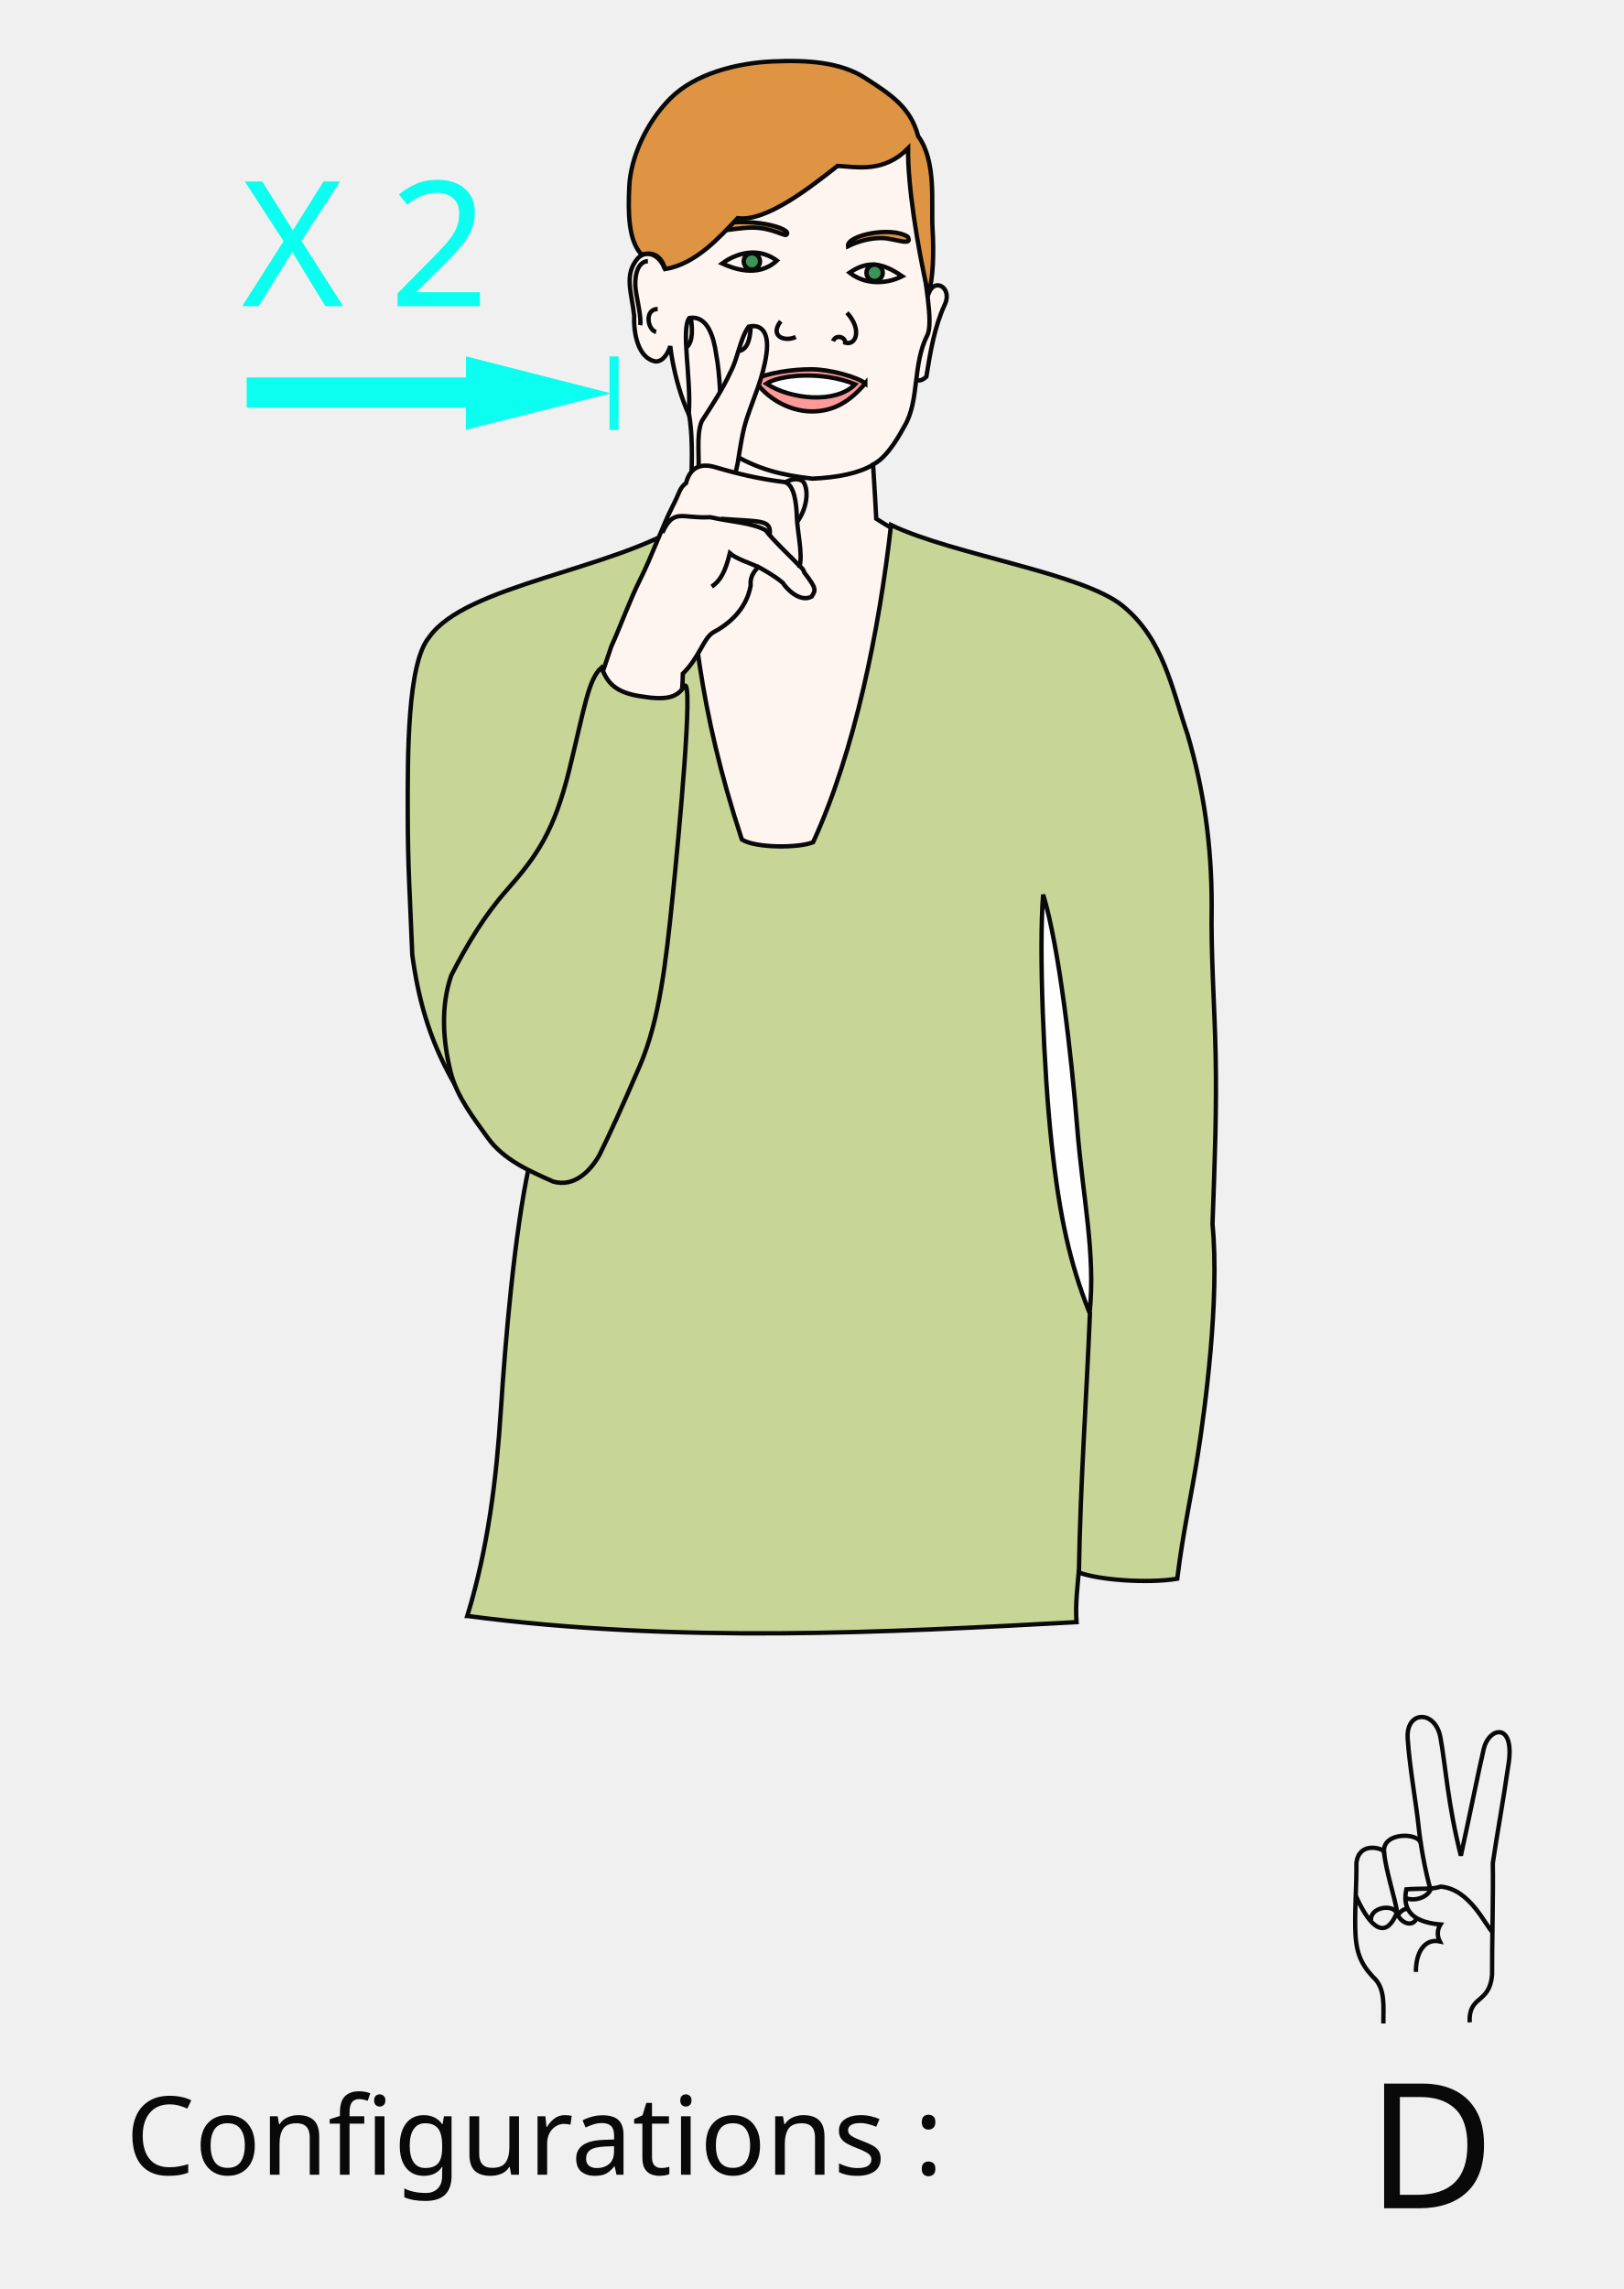
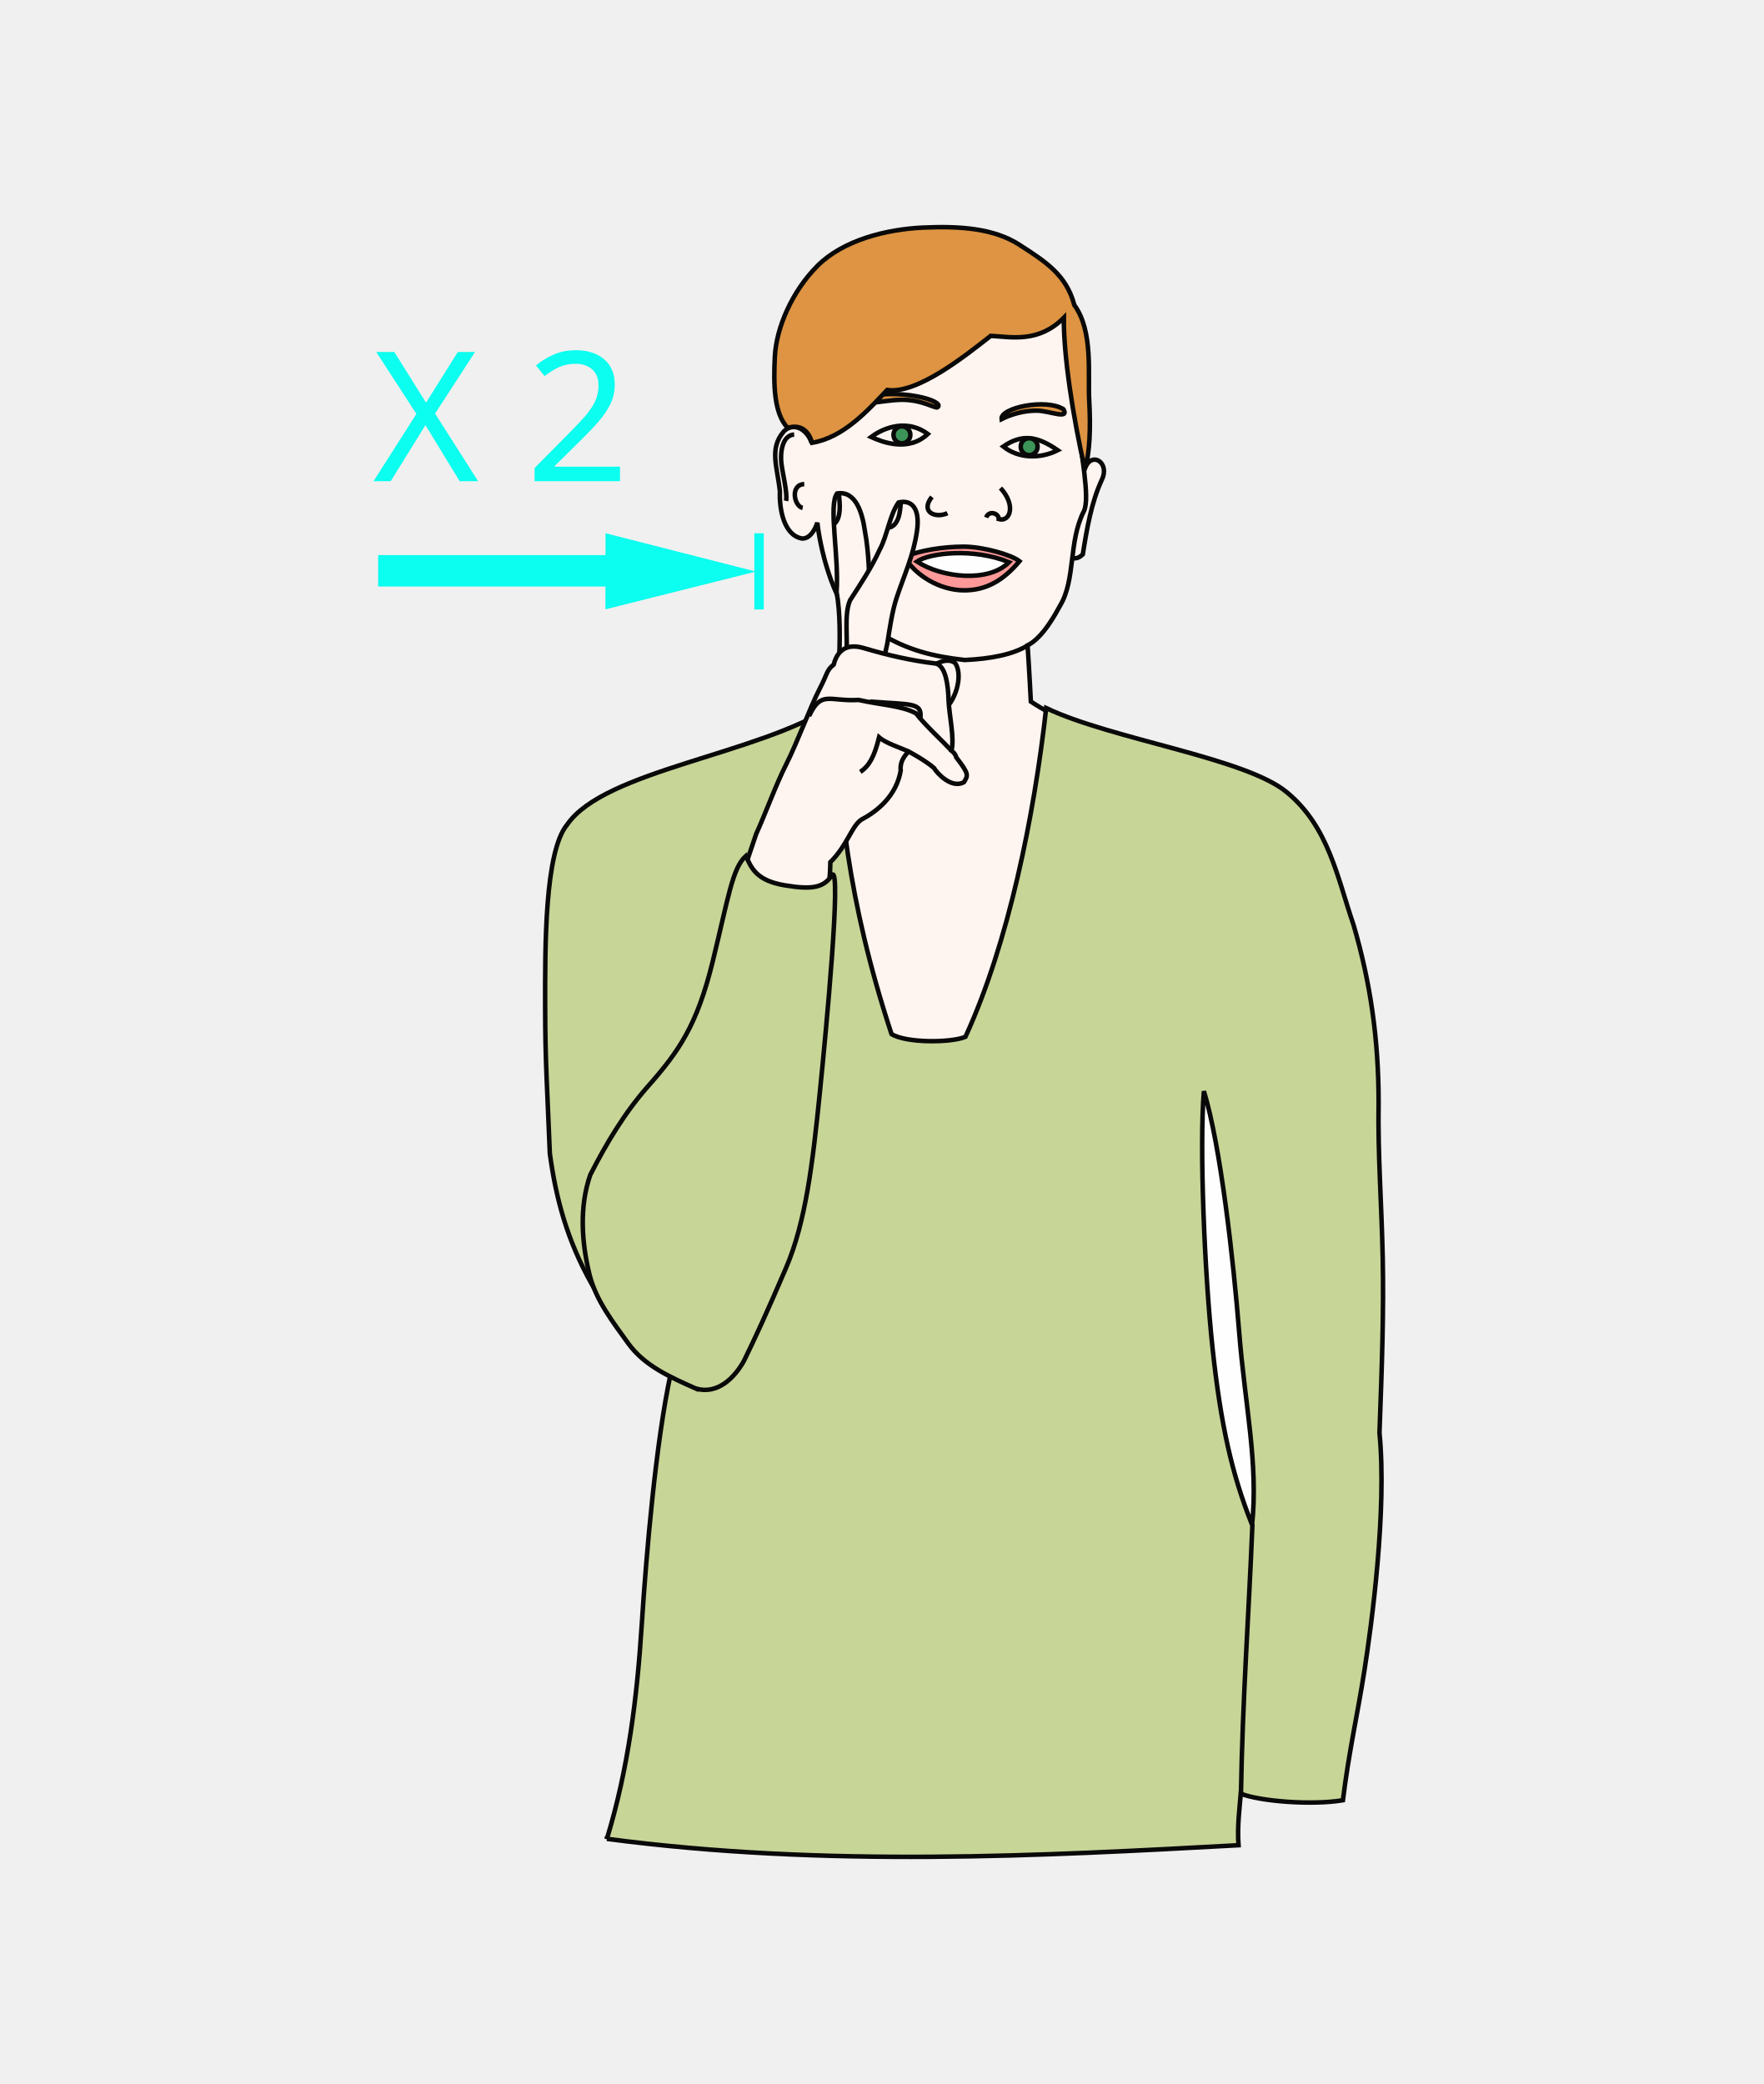
- <svg xmlns="http://www.w3.org/2000/svg" width="105mm" height="148mm" viewBox="0 0 372.047 524.409" id="svg5316" version="1.1">
+ <svg xmlns="http://www.w3.org/2000/svg" width="110mm" height="130mm" viewBox="0 0 389.764 460.63" id="svg5316" version="1.1">
  <defs id="defs5318" />
-   <g id="layer1" transform="translate(0,-527.9528)" style="opacity:0.96">
-     <text xml:space="preserve" style="font-style:normal;font-weight:normal;font-size:40px;line-height:125%;font-family:sans-serif;letter-spacing:0px;word-spacing:0px;fill:#000000;fill-opacity:1;stroke:none;stroke-width:1px;stroke-linecap:butt;stroke-linejoin:miter;stroke-opacity:1" x="28.795" y="1026.185" id="text5984">
-       <tspan id="tspan5986" x="28.795" y="1026.185" style="font-size:25px">Configurations : </tspan>
-     </text>
-     <text xml:space="preserve" style="font-style:normal;font-weight:normal;font-size:40px;line-height:125%;font-family:sans-serif;letter-spacing:0px;word-spacing:0px;fill:#000000;fill-opacity:1;stroke:none;stroke-width:1px;stroke-linecap:butt;stroke-linejoin:miter;stroke-opacity:1" x="313.282" y="1033.868" id="text6291">
-       <tspan id="tspan6293" x="313.282" y="1033.868">D</tspan>
-     </text>
-     <g id="g4596" transform="matrix(0.4183213,0,0,0.4183213,-53.27466,479.5283)" style="display:inline;stroke-width:2.391;stroke-miterlimit:4;stroke-dasharray:none">
+   <g id="layer1" transform="translate(-56.5247,-442.0258)" style="opacity:0.96">
+     <g id="g4596" transform="matrix(0.4183213,0,0,0.4183213,30.30872,429.8267)" style="display:inline;stroke-width:2.391;stroke-miterlimit:4;stroke-dasharray:none">
      <path style="fill:#fff5f0;fill-opacity:1;fill-rule:evenodd;stroke:#000000;stroke-width:2.391;stroke-linecap:butt;stroke-linejoin:miter;stroke-miterlimit:4;stroke-dasharray:none;stroke-opacity:1" d="m 636.188,275.992 c 3.605,-8.419 13.055,-2.199 8.582,6.794 -5.434,11.697 -7.818,25.502 -10.012,39.333 -6.857,6.369 -11.513,-3.506 -9.655,-11.085 2.753,-11.999 5.75,-24.593 11.085,-35.042 z" id="path4526" />
      <path id="path4528" style="fill:#fff5f0;fill-opacity:1;fill-rule:evenodd;stroke:#000000;stroke-width:2.391;stroke-linecap:butt;stroke-linejoin:miter;stroke-miterlimit:4;stroke-dasharray:none;stroke-opacity:1" d="m 486.543,313.716 c -9.785,-1.57 -12.21,-15.73 -11.8,-24.852 -1.386,-13.169 -5.768,-22.572 1.967,-31.645 5.008,-5.3 12.312,-1.443 14.77,5.904 -2.522,-10.704 -4.344,-23.561 -5.757,-35.295 -1.413,-11.734 3.649,-32.901 13.956,-44.166 12.702,-13.882 30.828,-26.914 51.896,-28.281 21.068,-1.368 43.305,1.376 62.685,17.708 19.38,16.333 20.184,51.284 18.18,78.74 1.003,16.856 6.399,40.311 2.876,47.479 -8.193,16.002 -4.247,35.97 -12.502,49.767 -2.203,3.957 -8.935,16.885 -17.223,21.089 0.821,11.969 1.726,29.699 1.726,29.699 27.168,17.825 59.514,24.246 78.291,29.305 -25.339,118.524 -90.183,193.458 -123.707,193.976 -81.835,3.112 -125.544,-137.004 -139.996,-185.075 20.694,-9.133 42.579,-11.683 90.668,-40.389 2.69,-15.093 2.389,-27.701 2.411,-39.538 -12.826,-11.865 -19.185,-40.669 -20.471,-52.797 -1.286,3.784 -3.828,8.414 -7.97,8.371 z" />
      <path style="fill:#c6d494;fill-opacity:1;fill-rule:evenodd;stroke:#000000;stroke-width:2.391;stroke-linecap:butt;stroke-linejoin:miter;stroke-miterlimit:4;stroke-dasharray:none;stroke-opacity:1" d="m 383.312,1000.768 c 11.438,-37.41 15.973,-75.154 18.409,-112.939 2.436,-37.785 7.408,-96.347 15.367,-133.166 -18.727,-8.987 -28.988,-24.284 -41.867,-47.195 -12.878,-22.91 -18.832,-45.023 -22.047,-68.83 -1.327,-34.124 -2.45,-47.474 -2.479,-78.1 -0.03,-30.626 -0.328,-81.38 11.65,-95.689 19.833,-28.755 100.579,-36.848 140.641,-62.753 3.439,51.015 6.849,100.788 30.719,173.435 7.644,4.838 31.544,4.676 39.05,1.463 22.868,-49.828 36.252,-116.595 42.668,-173.698 34.685,16.547 105.287,26.318 127.076,44.437 22.129,18.156 26.674,44.896 35.317,70.162 8.956,30.503 13.248,60.512 13.238,93.781 -0.454,27.977 1.594,53.635 2.176,82.227 0.582,28.592 -0.409,56.718 -1.717,92.312 4.002,41.157 -4.173,101.539 -7.948,125.551 -3.776,24.012 -8.148,42.529 -11.367,68.604 -16.28,2.726 -43.533,0.625 -53.969,-3.447 -0.418,5.468 -1.991,17.493 -1.192,27.214 -103.312,5.619 -218.42,11.821 -333.724,-3.37 z" id="path4530" />
      <path style="fill:none;fill-rule:evenodd;stroke:#000000;stroke-width:2.391;stroke-linecap:butt;stroke-linejoin:miter;stroke-miterlimit:4;stroke-dasharray:none;stroke-opacity:1" d="m 605.616,370.213 c -7.709,4.76 -19.497,7.067 -33.255,7.688 -17.434,-1.974 -30.365,-5.388 -44.518,-13.945" id="path4533" />
      <path style="fill:#ff9696;fill-opacity:1;fill-rule:evenodd;stroke:#000000;stroke-width:2.391;stroke-linecap:butt;stroke-linejoin:miter;stroke-miterlimit:4;stroke-dasharray:none;stroke-opacity:1" d="m 601.325,325.695 c -8.233,9.724 -17.225,15.542 -29.679,15.376 -12.454,-0.167 -25.019,-7.63 -31.109,-17.521 7.787,-3.658 20.761,-5.521 31.109,-5.542 10.348,-0.022 25.389,4.256 29.679,7.688 z" id="path4537" />
      <g transform="translate(-997.2177,287.2311)" id="g4539" style="stroke-width:2.391;stroke-miterlimit:4;stroke-dasharray:none">
        <path id="path4541" d="m 1503.159,93.563 c 0.568,-14.287 0.763,-27.365 -1.264,-38.938 1.374,-18.422 -4.427,-46.003 0.253,-51.959 9.931,-1.626 13.383,10.455 14.665,19.595 2.307,12.166 2.374,25.369 2.529,35.398 1.345,14.958 8.761,29.323 3.287,42.478 -7.586,3.085 -15.915,-1.807 -19.469,-6.574 z" style="fill:#fff5f0;fill-opacity:1;fill-rule:evenodd;stroke:#000000;stroke-width:2.391;stroke-linecap:butt;stroke-linejoin:miter;stroke-miterlimit:4;stroke-dasharray:none;stroke-opacity:1" />
        <path id="path4543" d="m 1503.07,2.885 c 0.581,4.96 1.424,12.787 -2.503,15.912" style="fill:none;fill-rule:evenodd;stroke:#000000;stroke-width:2.391;stroke-linecap:butt;stroke-linejoin:miter;stroke-miterlimit:4;stroke-dasharray:none;stroke-opacity:1" />
      </g>
      <g transform="translate(-997.2177,287.2311)" id="g4545" style="stroke-width:2.391;stroke-miterlimit:4;stroke-dasharray:none">
        <path id="path4547" d="m 1506.952,89.012 c 1.107,-9.576 -1.29,-21.976 2.023,-29.836 5.56,-8.656 11.291,-17.147 15.676,-26.801 4.047,-7.279 5.188,-18.211 9.966,-24.932 6.072,-1.539 11.61,1.958 9.756,15.045 -1.854,13.087 -6.848,23.479 -10.62,34.919 -2.474,7.225 -3.796,16.672 -5.057,24.526 -4.37,22.071 -9.596,16.891 -21.745,7.08 z" style="fill:#fff5f0;fill-opacity:1;fill-rule:evenodd;stroke:#000000;stroke-width:2.391;stroke-linecap:butt;stroke-linejoin:miter;stroke-miterlimit:4;stroke-dasharray:none;stroke-opacity:1" />
        <path id="path4549" d="m 1535.788,6.997 c -0.143,4.402 -0.8,13.035 -6.615,13.767" style="fill:none;fill-rule:evenodd;stroke:#000000;stroke-width:2.391;stroke-linecap:butt;stroke-linejoin:miter;stroke-miterlimit:4;stroke-dasharray:none;stroke-opacity:1" />
      </g>
      <path style="fill:#fff5f0;fill-opacity:1;fill-rule:evenodd;stroke:#000000;stroke-width:2.391;stroke-linecap:butt;stroke-linejoin:miter;stroke-miterlimit:4;stroke-dasharray:none;stroke-opacity:1" d="m 550.184,388.491 c 2.144,-7.809 12.934,-12.951 17.291,-8.796 4.362,7.009 -0.466,21.276 -7.172,25.371 -5.082,-0.026 -9.851,-9.197 -10.119,-16.576 z" id="path4551" />
      <path style="fill:#fff5f0;fill-opacity:1;fill-rule:evenodd;stroke:#000000;stroke-width:2.391;stroke-linecap:butt;stroke-linejoin:miter;stroke-miterlimit:4;stroke-dasharray:none;stroke-opacity:1" d="m 449.557,509.239 c 3.307,-13.101 8.4,-26.514 12.642,-39.444 4.718,-10.267 10.221,-25.627 15.929,-36.915 5.708,-11.289 12.818,-30.516 17.446,-39.444 4.629,-8.927 3.596,-9.831 7.585,-13.148 2.011,-7.951 7.412,-11.322 16.182,-8.597 11.978,3.519 24.215,6.472 37.927,8.091 5.152,1.556 6.33,11.49 6.574,19.216 0.244,7.726 3.264,20.259 1.517,26.801 2.226,1.601 2.569,3.56 2.569,3.56 6.89,8.945 6.238,9.466 4.004,13.128 -6.562,3.541 -14.138,-4.725 -15.778,-7.514 -4.514,-3.998 -13.299,-8.668 -13.299,-8.668 0,0 -5.011,3.867 -4.298,10.021 -2.324,13.579 -12.683,21.662 -20.733,25.883 -5.302,3.477 -7.285,13.427 -16.435,22.503 -0.199,12.43 -1.977,20.11 -3.287,35.145 -14.817,6.368 -39.577,4.075 -48.546,-10.619 z" id="path4553" />
      <path style="fill:none;fill-rule:evenodd;stroke:#000000;stroke-width:2.391;stroke-linecap:butt;stroke-linejoin:miter;stroke-miterlimit:4;stroke-dasharray:none;stroke-opacity:1" d="m 490.147,407.516 c 6.361,-13.763 10.64,-7.603 26.16,-8.517 11.653,2.606 22.676,2.984 30.341,7.08 4.094,5.525 15.24,15.891 18.644,19.624" id="path4555" />
      <path style="fill:none;fill-rule:evenodd;stroke:#000000;stroke-width:2.391;stroke-linecap:butt;stroke-linejoin:miter;stroke-miterlimit:4;stroke-dasharray:none;stroke-opacity:1" d="m 542.576,426.219 c -4.283,-2.057 -11.918,-4.35 -15.439,-7.471 -2.538,10.37 -5.329,15.196 -9.93,18.274" id="path4557" />
      <path style="fill:#c6d494;fill-opacity:1;fill-rule:evenodd;stroke:#000000;stroke-width:2.391;stroke-linecap:butt;stroke-linejoin:miter;stroke-miterlimit:4;stroke-dasharray:none;stroke-opacity:1" d="m 430.341,762.842 c -13.17,-5.864 -27.066,-11.843 -35.753,-23.873 -8.032,-11.181 -16.941,-22.553 -20.398,-36.099 -4.245,-17.181 -5.516,-36.056 0.356,-52.956 8.472,-16.578 18.1,-32.77 30.484,-46.768 16.315,-18.498 25.917,-32.129 34.248,-66.173 8.332,-34.044 10.368,-49.151 17.457,-55.531 2.887,6.151 5.324,12.933 20.423,15.479 15.099,2.546 21.046,1.114 25.244,-5.634 4.746,-3.313 -2.963,79.74 -6.655,115.902 -3.691,36.162 -7.266,67.472 -17.847,92.061 -10.581,24.589 -15.828,35.976 -22.15,48.935 -5.043,9.122 -14.066,17.975 -25.409,14.656 z" id="path4561" />
      <path style="fill:#ffffff;fill-opacity:1;fill-rule:evenodd;stroke:#000000;stroke-width:2.391;stroke-linecap:butt;stroke-linejoin:miter;stroke-miterlimit:4;stroke-dasharray:none;stroke-opacity:1" d="m 717.398,733.26 c 3.071,38.538 10.17,69.109 6.798,101.535 -10.77,-26.89 -16.561,-53.178 -20.848,-92.975 -4.288,-39.796 -7.033,-106.589 -4.603,-136.085 8.752,28.405 15.582,88.986 18.653,127.525 z" id="path4563" />
      <path style="fill:#de913b;fill-opacity:1;fill-rule:evenodd;stroke:#000000;stroke-width:2.391;stroke-linecap:butt;stroke-linejoin:miter;stroke-miterlimit:4;stroke-dasharray:none;stroke-opacity:1" d="m 517.831,239.341 c -1.421,5.251 9.857,1.306 20.918,1.073 11.061,-0.233 18.477,4.951 19.311,3.908 4.231,-3.367 -20.581,-10.383 -40.229,-4.981 z" id="path4565" />
      <path style="fill:#de913b;fill-opacity:1;fill-rule:evenodd;stroke:#000000;stroke-width:2.391;stroke-linecap:butt;stroke-linejoin:miter;stroke-miterlimit:4;stroke-dasharray:none;stroke-opacity:1" d="m 586.128,206.622 c -14.117,11.054 -38.993,30.876 -54.709,28.606 -10.04,10.54 -22.841,25.08 -39.691,27.891 -1.499,-5.344 -5.309,-10.207 -12.873,-7.867 -7.261,-7.544 -7.558,-22.671 -6.794,-37.724 0.764,-15.054 8.957,-34.339 22.527,-47.915 13.571,-13.576 36.36,-19.318 55.782,-20.203 19.422,-0.885 37.487,0.385 50.955,9.118 13.467,8.733 24.722,15.684 28.964,31.824 10.142,13.816 7.069,36.848 7.867,50.56 0.797,13.712 0.353,27.885 -2.324,35.973 -6.222,-27.161 -11.349,-60.495 -11.073,-79.851 -13.41,13.526 -27.851,10.146 -38.63,9.587 z" id="path4570" />
      <path style="fill:#ffffff;fill-opacity:1;fill-rule:evenodd;stroke:#000000;stroke-width:2.391;stroke-linecap:butt;stroke-linejoin:miter;stroke-miterlimit:4;stroke-dasharray:none;stroke-opacity:1" d="m 595.782,326.231 c -18.67,-7.694 -42.036,-4.927 -48.63,-0.358 13.012,8.557 37.803,11.317 48.63,0.358 z" id="path4572" />
      <path style="fill:none;fill-rule:evenodd;stroke:#000000;stroke-width:2.391;stroke-linecap:butt;stroke-linejoin:miter;stroke-miterlimit:4;stroke-dasharray:none;stroke-opacity:1" d="m 555.019,291.7 c -6.287,7.999 1.838,11.569 8.224,8.607" id="path4574" />
      <path style="fill:none;fill-rule:evenodd;stroke:#000000;stroke-width:2.391;stroke-linecap:butt;stroke-linejoin:miter;stroke-miterlimit:4;stroke-dasharray:none;stroke-opacity:1" d="m 591.278,287.03 c 8.397,9.125 5.033,18.173 -0.943,16.413 0.19,-3.012 -5.141,-4.881 -6.65,-0.842" id="path4576" />
      <path style="fill:#de913b;fill-opacity:1;fill-rule:evenodd;stroke:#000000;stroke-width:2.391;stroke-linecap:butt;stroke-linejoin:miter;stroke-miterlimit:4;stroke-dasharray:none;stroke-opacity:1" d="m 624.567,245.419 c 3.144,5.561 -7.375,0.833 -13.945,0.715 -6.57,-0.117 -13.492,1.823 -18.773,4.47 -0.772,-5.973 23.567,-11.085 32.718,-5.185 z" id="path4578" />
      <path style="fill:none;fill-rule:evenodd;stroke:#000000;stroke-width:2.391;stroke-linecap:butt;stroke-linejoin:miter;stroke-miterlimit:4;stroke-dasharray:none;stroke-opacity:1" d="m 592.743,265.086 c 10.018,-6.819 17.922,-5.507 28.785,1.967 -9.418,4.716 -20.861,4.388 -28.785,-1.967 z" id="path4580" />
      <path style="fill:none;fill-rule:evenodd;stroke:#000000;stroke-width:2.391;stroke-linecap:butt;stroke-linejoin:miter;stroke-miterlimit:4;stroke-dasharray:none;stroke-opacity:1" d="m 552.873,258.471 c -12.696,-9.305 -25.944,-1.432 -29.962,1.581 5.598,2.544 19.572,8.19 29.962,-1.581 z" id="path4582" />
      <circle style="opacity:1;fill:#369152;fill-opacity:1;stroke:#000000;stroke-width:2.391;stroke-miterlimit:4;stroke-dasharray:none;stroke-opacity:1" id="circle4584" cx="539.196" cy="258.918" r="4.47" />
      <circle r="4.47" cy="265.175" cx="606.42" id="circle4586" style="opacity:1;fill:#369152;fill-opacity:1;stroke:#000000;stroke-width:2.391;stroke-miterlimit:4;stroke-dasharray:none;stroke-opacity:1" />
      <path style="fill:none;fill-rule:evenodd;stroke:#000000;stroke-width:2.391;stroke-linecap:butt;stroke-linejoin:miter;stroke-miterlimit:4;stroke-dasharray:none;stroke-opacity:1" d="m 482.261,258.76 c -6.608,0.393 -7.405,10.25 -6.724,15.406 0.605,5.191 3.315,15.694 2.442,19.661" id="path4588" />
      <path style="fill:none;fill-rule:evenodd;stroke:#000000;stroke-width:2.391;stroke-linecap:butt;stroke-linejoin:miter;stroke-miterlimit:4;stroke-dasharray:none;stroke-opacity:1" d="m 487.585,284.964 c -7.541,0.248 -5.429,11.653 -0.813,12.576" id="path4590" />
      <path style="fill:none;fill-rule:evenodd;stroke:#000000;stroke-width:2.391;stroke-linecap:butt;stroke-linejoin:miter;stroke-miterlimit:4;stroke-dasharray:none;stroke-opacity:1" d="m 724.399,834.396 c -2.041,49.875 -5.201,91.976 -6.068,142.351" id="path4592" />
      <path style="fill:none;fill-rule:evenodd;stroke:#000000;stroke-width:2.391;stroke-linecap:butt;stroke-linejoin:miter;stroke-miterlimit:4;stroke-dasharray:none;stroke-opacity:1" d="m 522.263,399.887 c 22.448,1.654 27.777,0.348 26.662,8.973" id="path4594" />
    </g>
-     <g style="display:inline;opacity:0.99" id="g4772" transform="matrix(1.3587,0,0,1.3587,-33.6477,507.4335)">
+     <g style="display:inline;opacity:0.99" id="g4772" transform="matrix(1.3587,0,0,1.3587,49.93568,457.7319)">
      <path style="opacity:1;fill:#00ffef;fill-opacity:1;stroke:none;stroke-width:0.2;stroke-miterlimit:4;stroke-dasharray:none;stroke-opacity:1" id="path4754" d="m 383.025,794.349 0,-16.726 0,-16.726 14.485,8.363 14.485,8.363 -14.485,8.363 z" transform="matrix(0.8446607,0.00154965,-6.7913971e-4,0.3701764,-219.6554,-207.0747)" />
      <rect y="79.161" x="66.786" height="4.274" width="41.283" id="rect4756" style="opacity:1;fill:#00ffef;fill-opacity:1;stroke:#00ffef;stroke-width:0.838;stroke-miterlimit:4;stroke-dasharray:none;stroke-opacity:1" />
      <rect transform="matrix(0,1,-1,0,0,0)" style="opacity:1;fill:#00ffef;fill-opacity:1;stroke:#00ffef;stroke-width:0.249;stroke-miterlimit:4;stroke-dasharray:none;stroke-opacity:1" id="rect4770" width="12.143" height="1.287" x="75.319" y="-128.968" />
    </g>
-     <text xml:space="preserve" style="font-style:normal;font-weight:normal;font-size:40px;line-height:125%;font-family:sans-serif;letter-spacing:0px;word-spacing:0px;display:inline;opacity:0.99;fill:#000000;fill-opacity:1;stroke:none;stroke-width:1px;stroke-linecap:butt;stroke-linejoin:miter;stroke-opacity:1" x="55.333" y="598.091" id="text5003">
-       <tspan id="tspan5005" x="55.333" y="598.091" style="fill:#00ffef;fill-opacity:1">X 2</tspan>
+     <text xml:space="preserve" style="font-style:normal;font-weight:normal;font-size:40px;line-height:125%;font-family:sans-serif;letter-spacing:0px;word-spacing:0px;display:inline;opacity:0.99;fill:#000000;fill-opacity:1;stroke:none;stroke-width:1px;stroke-linecap:butt;stroke-linejoin:miter;stroke-opacity:1" x="138.917" y="548.389" id="text5003">
+       <tspan id="tspan5005" x="138.917" y="548.389" style="fill:#00ffef;fill-opacity:1">X 2</tspan>
    </text>
-     <g id="g4322">
-       <g id="g4358">
-         <path id="path4332" d="m 316.994,991.531 c -0.074,-3.661 0.605,-8.063 -2.399,-10.67 -2.982,-3.216 -3.998,-5.966 -4.063,-11.458 -0.065,-5.492 0.314,-9.31 0.275,-14.68 0.648,-4.96 5.858,-3.315 6.313,-2.63 -0.199,-4.472 7.909,-4.326 8.46,-1.853" style="fill:none;fill-rule:evenodd;stroke:#000000;stroke-width:1px;stroke-linecap:butt;stroke-linejoin:miter;stroke-opacity:1" />
-         <path id="path4334" d="m 327.727,960.659 c -1.109,-3.976 -2.182,-9.536 -2.705,-14.532 -0.522,-4.996 -2.056,-13.453 -2.472,-19.901 -0.417,-6.448 6.343,-6.57 7.512,-0.212 1.168,6.359 1.694,15.349 4.681,27.066 2.07,-9.38 4.104,-19.686 5.26,-24.528 1.156,-4.842 6.911,-6.11 5.744,2.972 -1.503,10.372 -2.557,15.596 -3.688,23.27 0.131,6.29 -0.204,19.322 -0.168,25.579 -0.558,6.803 -5.431,4.568 -5.135,10.902" style="fill:none;fill-rule:evenodd;stroke:#000000;stroke-width:1px;stroke-linecap:butt;stroke-linejoin:miter;stroke-opacity:1" />
-         <path id="path4336" d="m 324.444,979.725 c -0.073,-4.198 1.836,-7.754 5.462,-7.001 -0.708,-1.373 -0.529,-2.77 0.158,-3.867 -7.341,-0.623 -8.634,-4.053 -7.822,-8.058 3.378,-0.276 5.857,0.081 7.884,-0.621 6.743,0.582 10.189,8.888 11.96,10.524" style="fill:none;fill-rule:evenodd;stroke:#000000;stroke-width:1px;stroke-linecap:butt;stroke-linejoin:miter;stroke-opacity:1" />
-         <path id="path4338" d="m 327.853,960.722 c -0.804,2.074 -3.937,2.851 -5.682,2.083" style="fill:none;fill-rule:evenodd;stroke:#000000;stroke-width:1px;stroke-linecap:butt;stroke-linejoin:miter;stroke-opacity:1" />
-         <path id="path4340" d="m 317.057,951.757 c 0.435,4.664 2.554,10.857 3.081,14.253 -3.114,7.758 -7.132,1.555 -9.457,-3.71" style="fill:none;fill-rule:evenodd;stroke:#000000;stroke-width:1px;stroke-linecap:butt;stroke-linejoin:miter;stroke-opacity:1" />
-         <path id="path4342" d="m 314.153,967.919 c -0.239,-3.018 4.758,-3.73 5.745,-1.894" style="fill:none;fill-rule:evenodd;stroke:#000000;stroke-width:1px;stroke-linecap:butt;stroke-linejoin:miter;stroke-opacity:1" />
-         <path id="path4344" d="m 320.088,965.899 c 0.314,2.324 3.494,3.934 4.514,1.547" style="fill:none;fill-rule:evenodd;stroke:#000000;stroke-width:1px;stroke-linecap:butt;stroke-linejoin:miter;stroke-opacity:1" />
-         <path id="path4346" d="m 320.34,966.783 c 0.226,-0.754 1.665,-1.797 2.178,-1.389" style="fill:none;fill-rule:evenodd;stroke:#000000;stroke-width:1px;stroke-linecap:butt;stroke-linejoin:miter;stroke-opacity:1" />
-       </g>
-     </g>
+     <g id="g4322" transform="translate(83.58339,-49.70159)" />
  </g>
</svg>
